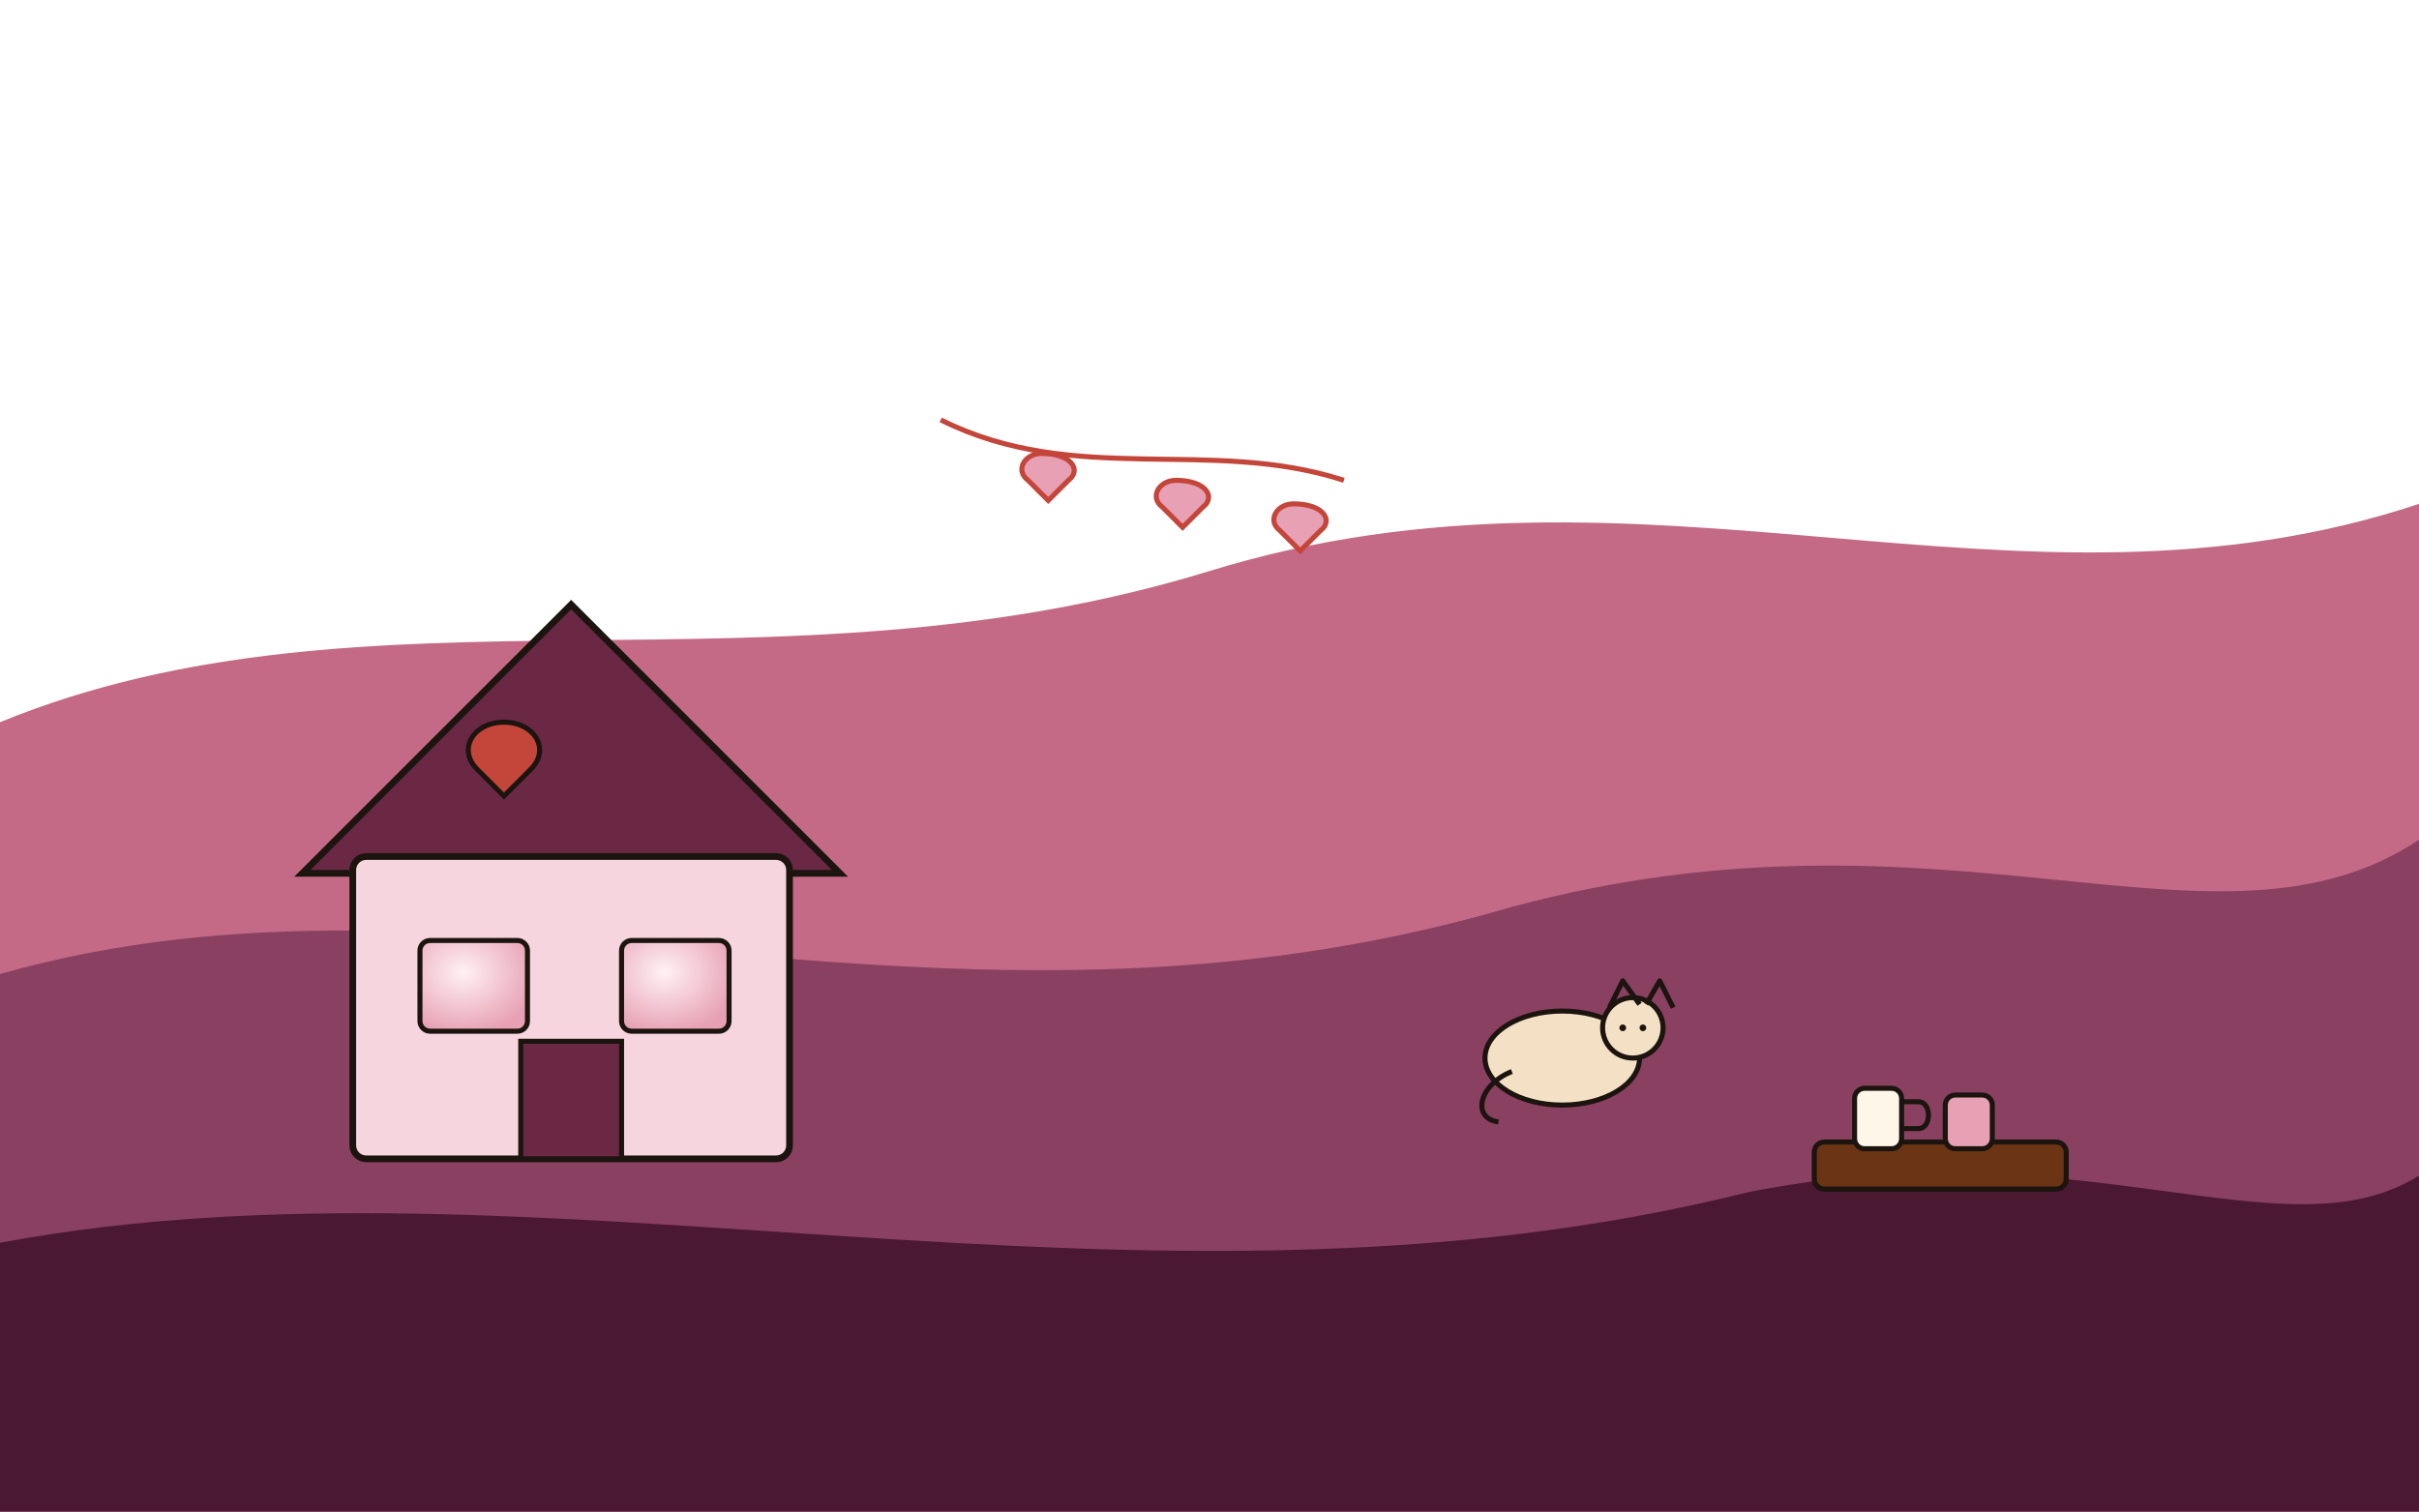
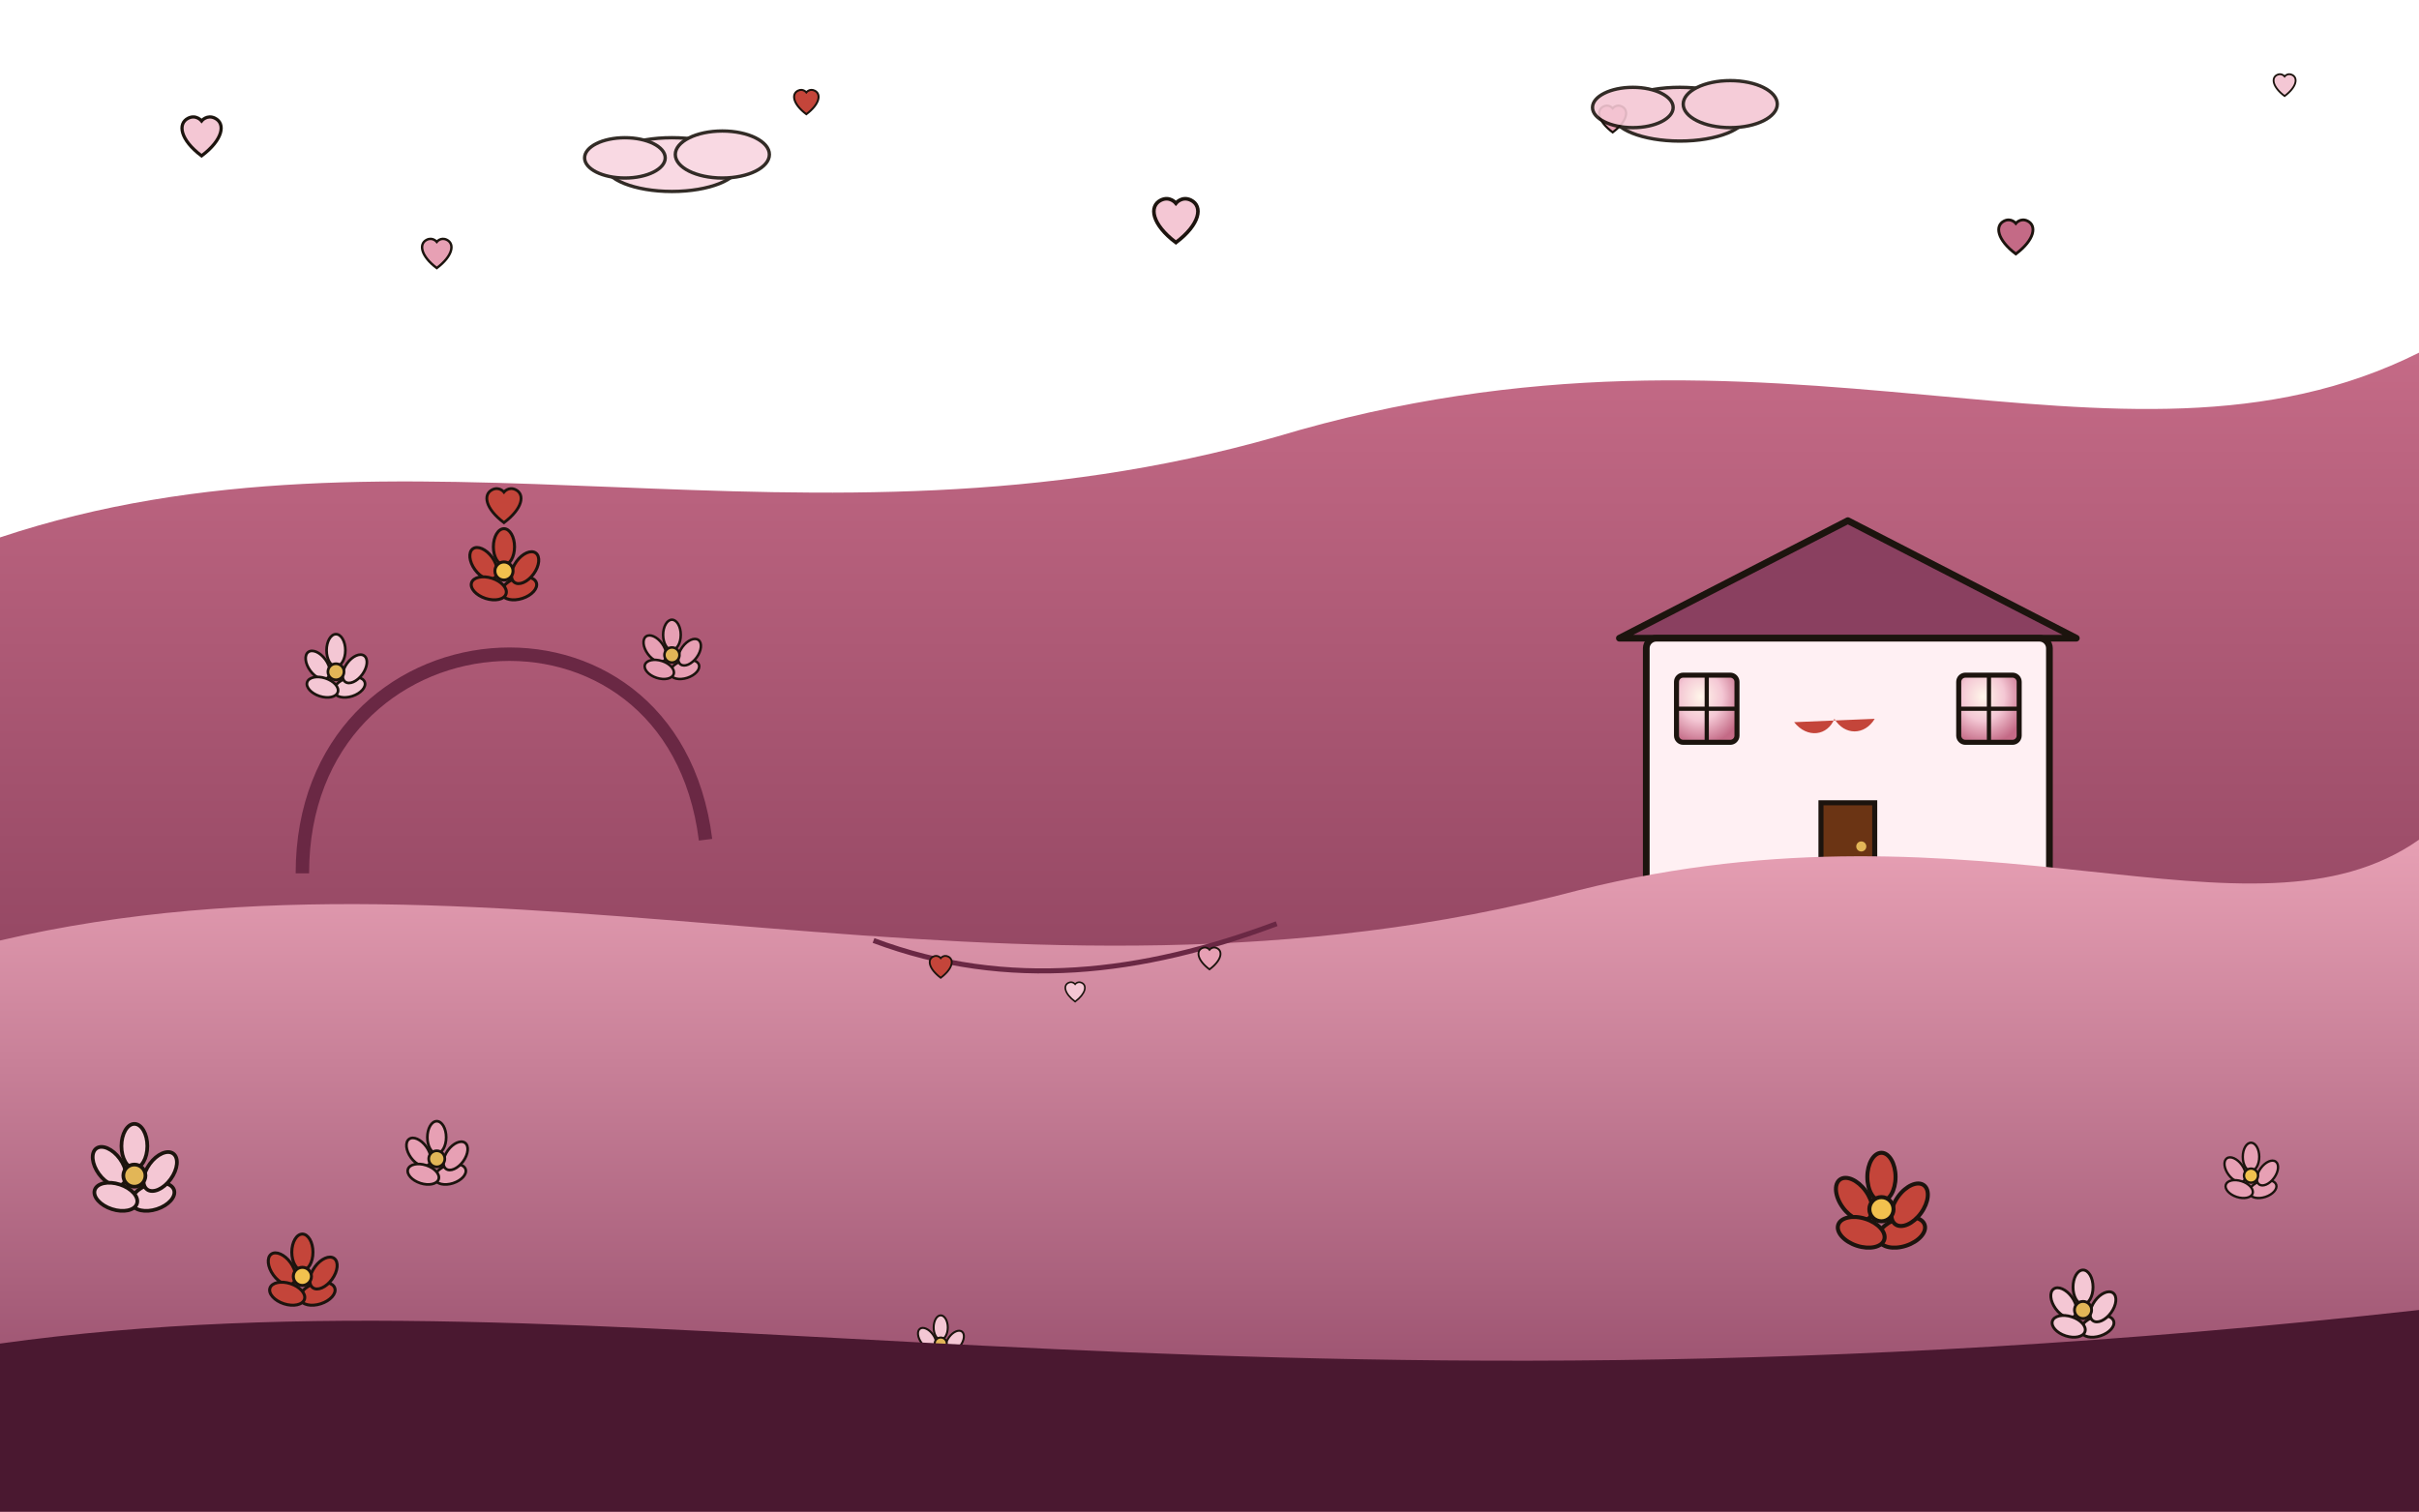
<svg xmlns="http://www.w3.org/2000/svg" viewBox="0 0 1440 900" fill="none" id="scene-site">
  <defs>
-     <radialGradient id="vv-win" cx="40%" cy="35%" r="70%">
-       <stop offset="0" stop-color="#FFF1F4" />
-       <stop offset="1" stop-color="#E7A0B4" />
+     <linearGradient id="back" x1="0" y1="0" x2="0" y2="1">
+       <stop offset="0" stop-color="#C46A86" />
+       <stop offset="1" stop-color="#6A2844" />
+     </linearGradient>
+     <linearGradient id="mid" x1="0" y1="0" x2="0" y2="1">
+       <stop offset="0" stop-color="#E7A0B4" />
+       <stop offset="1" stop-color="#8A4060" />
+     </linearGradient>
+     <radialGradient id="glow" cx="40%" cy="32%" r="72%">
+       <stop offset="0" stop-color="#FFF6EA" />
+       <stop offset="0.5" stop-color="#F4C7D4" />
+       <stop offset="1" stop-color="#C46A86" />
    </radialGradient>
  </defs>
-   <path d="M0 430C220 340 460 420 720 340C980 260 1200 380 1440 300V900H0Z" fill="#C46A86" />
-   <path d="M0 580C280 500 560 640 900 540C1160 470 1320 580 1440 500V900H0Z" fill="#8A4060" />
-   <path d="M0 740C320 680 680 800 1040 710C1240 670 1360 750 1440 700V900H0Z" fill="#4A1830" />
-   <g id="heart-cottage">
-     <path d="M180 520L340 360L500 520Z" fill="#6A2844" stroke="#1C140E" stroke-width="4" />
-     <rect x="210" y="510" width="260" height="180" rx="8" fill="#F6D5DE" stroke="#1C140E" stroke-width="4" />
-     <path d="M300 430c-18 0-28 16-16 28 8 8 16 16 16 16s8-8 16-16c12-12 2-28-16-28z" fill="#C4453A" stroke="#1C140E" stroke-width="3" />
-     <rect x="250" y="560" width="64" height="54" rx="6" fill="url(#vv-win)" stroke="#1C140E" stroke-width="3" />
-     <rect x="370" y="560" width="64" height="54" rx="6" fill="url(#vv-win)" stroke="#1C140E" stroke-width="3" />
-     <path d="M310 620h60v70h-60z" fill="#6A2844" stroke="#1C140E" stroke-width="3" />
+   <g transform="translate(120 80) scale(0.8)">
+     <path fill="#F4C7D4" stroke="#1C140E" stroke-width="2.4" d="M0 16C-16 4-18-8-10-12c6-3 10 2 10 2s4-5 10-2c8 4 6 16-10 28z" />
  </g>
-   <g id="heart-garland" stroke="#C4453A" stroke-width="3" fill="#E7A0B4">
-     <path d="M560 250c80 40 160 10 240 36" fill="none" />
-     <path d="M620 270c-10 0-16 10-8 16 6 6 12 12 12 12s6-6 12-12c8-6 2-16-16-16z" />
-     <path d="M700 286c-10 0-16 10-8 16 6 6 12 12 12 12s6-6 12-12c8-6 2-16-16-16z" />
-     <path d="M770 300c-10 0-16 10-8 16 6 6 12 12 12 12s6-6 12-12c8-6 2-16-16-16z" />
+   <g transform="translate(260 150) scale(0.6)">
+     <path fill="#E7A0B4" stroke="#1C140E" stroke-width="2.4" d="M0 16C-16 4-18-8-10-12c6-3 10 2 10 2s4-5 10-2c8 4 6 16-10 28z" />
  </g>
-   <g id="porch-cat" transform="translate(860 560)">
-     <ellipse cx="70" cy="70" rx="46" ry="28" fill="#F4E0C4" stroke="#1C140E" stroke-width="3" />
-     <circle cx="112" cy="52" r="18" fill="#F4E0C4" stroke="#1C140E" stroke-width="3" />
-     <path d="M98 40l8-16 10 14M120 38l8-14 8 16" stroke="#1C140E" stroke-width="3" stroke-linejoin="round" />
-     <circle cx="106" cy="52" r="2" fill="#1C140E" />
-     <circle cx="118" cy="52" r="2" fill="#1C140E" />
-     <path d="M40 78c-20 8-24 28-8 30" stroke="#1C140E" stroke-width="3" fill="none" />
+   <g transform="translate(480 60) scale(0.5)">
+     <path fill="#C4453A" stroke="#1C140E" stroke-width="2.4" d="M0 16C-16 4-18-8-10-12c6-3 10 2 10 2s4-5 10-2c8 4 6 16-10 28z" />
  </g>
-   <g id="stump-mugs" transform="translate(1080 640)">
-     <rect x="0" y="40" width="150" height="28" rx="6" fill="#6B3414" stroke="#1C140E" stroke-width="3" />
-     <rect x="24" y="8" width="28" height="36" rx="6" fill="#FFF6EA" stroke="#1C140E" stroke-width="3" />
-     <path d="M52 16h10c8 0 8 16 0 16H52" stroke="#1C140E" stroke-width="3" fill="none" />
-     <rect x="78" y="12" width="28" height="32" rx="6" fill="#E7A0B4" stroke="#1C140E" stroke-width="3" />
+   <g transform="translate(700 130) scale(0.9)">
+     <path fill="#F4C7D4" stroke="#1C140E" stroke-width="2.4" d="M0 16C-16 4-18-8-10-12c6-3 10 2 10 2s4-5 10-2c8 4 6 16-10 28z" />
  </g>
+   <g transform="translate(960 70) scale(0.55)">
+     <path fill="#E7A0B4" stroke="#1C140E" stroke-width="2.4" d="M0 16C-16 4-18-8-10-12c6-3 10 2 10 2s4-5 10-2c8 4 6 16-10 28z" />
+   </g>
+   <g transform="translate(1200 140) scale(0.7)">
+     <path fill="#C46A86" stroke="#1C140E" stroke-width="2.4" d="M0 16C-16 4-18-8-10-12c6-3 10 2 10 2s4-5 10-2c8 4 6 16-10 28z" />
+   </g>
+   <g transform="translate(1360 50) scale(0.45)">
+     <path fill="#F4C7D4" stroke="#1C140E" stroke-width="2.4" d="M0 16C-16 4-18-8-10-12c6-3 10 2 10 2s4-5 10-2c8 4 6 16-10 28z" />
+   </g>
+   <g transform="translate(400 90)" fill="#F8D5E0" stroke="#1C140E" stroke-width="2" opacity="0.9">
+     <ellipse cx="0" cy="8" rx="40" ry="16" />
+     <ellipse cx="30" cy="2" rx="28" ry="14" />
+     <ellipse cx="-28" cy="4" rx="24" ry="12" />
+   </g>
+   <g transform="translate(1000 60)" fill="#F4C7D4" stroke="#1C140E" stroke-width="2" opacity="0.9">
+     <ellipse cx="0" cy="8" rx="40" ry="16" />
+     <ellipse cx="30" cy="2" rx="28" ry="14" />
+     <ellipse cx="-28" cy="4" rx="24" ry="12" />
+   </g>
+   <path d="M0 320C240 240 480 340 760 260C1060 170 1260 300 1440 210V900H0Z" fill="url(#back)" />
+   <g id="arch">
+     <path d="M180 520c0-160 220-180 240-20" stroke="#6A2844" stroke-width="8" fill="none" />
+     <g id="flowers" transform="translate(200 400) scale(0.8)">
+       <ellipse cx="0" cy="-16" rx="7" ry="12" fill="#F4C7D4" stroke="#1C140E" stroke-width="2" />
+       <ellipse cx="14" cy="-6" rx="7" ry="12" fill="#F4C7D4" stroke="#1C140E" stroke-width="2" transform="rotate(72)" />
+       <ellipse cx="8" cy="12" rx="7" ry="12" fill="#F4C7D4" stroke="#1C140E" stroke-width="2" transform="rotate(144)" />
+       <ellipse cx="-10" cy="10" rx="7" ry="12" fill="#F4C7D4" stroke="#1C140E" stroke-width="2" transform="rotate(216)" />
+       <ellipse cx="-14" cy="-6" rx="7" ry="12" fill="#F4C7D4" stroke="#1C140E" stroke-width="2" transform="rotate(288)" />
+       <circle r="6" fill="#E2B657" stroke="#1C140E" stroke-width="2" />
+     </g>
+     <g id="flowers" transform="translate(300 340) scale(0.9)">
+       <ellipse cx="0" cy="-16" rx="7" ry="12" fill="#C4453A" stroke="#1C140E" stroke-width="2" />
+       <ellipse cx="14" cy="-6" rx="7" ry="12" fill="#C4453A" stroke="#1C140E" stroke-width="2" transform="rotate(72)" />
+       <ellipse cx="8" cy="12" rx="7" ry="12" fill="#C4453A" stroke="#1C140E" stroke-width="2" transform="rotate(144)" />
+       <ellipse cx="-10" cy="10" rx="7" ry="12" fill="#C4453A" stroke="#1C140E" stroke-width="2" transform="rotate(216)" />
+       <ellipse cx="-14" cy="-6" rx="7" ry="12" fill="#C4453A" stroke="#1C140E" stroke-width="2" transform="rotate(288)" />
+       <circle r="6" fill="#F2C14E" stroke="#1C140E" stroke-width="2" />
+     </g>
+     <g id="flowers" transform="translate(400 390) scale(0.75)">
+       <ellipse cx="0" cy="-16" rx="7" ry="12" fill="#E7A0B4" stroke="#1C140E" stroke-width="2" />
+       <ellipse cx="14" cy="-6" rx="7" ry="12" fill="#E7A0B4" stroke="#1C140E" stroke-width="2" transform="rotate(72)" />
+       <ellipse cx="8" cy="12" rx="7" ry="12" fill="#E7A0B4" stroke="#1C140E" stroke-width="2" transform="rotate(144)" />
+       <ellipse cx="-10" cy="10" rx="7" ry="12" fill="#E7A0B4" stroke="#1C140E" stroke-width="2" transform="rotate(216)" />
+       <ellipse cx="-14" cy="-6" rx="7" ry="12" fill="#E7A0B4" stroke="#1C140E" stroke-width="2" transform="rotate(288)" />
+       <circle r="6" fill="#E2B657" stroke="#1C140E" stroke-width="2" />
+     </g>
+     <g transform="translate(300 300) scale(0.7)">
+       <path fill="#C4453A" stroke="#1C140E" stroke-width="2.4" d="M0 16C-16 4-18-8-10-12c6-3 10 2 10 2s4-5 10-2c8 4 6 16-10 28z" />
+     </g>
+   </g>
+   <g id="cottage">
+     <path d="M964 380L1100 310L1236 380Z" fill="#8A4060" stroke="#1C140E" stroke-width="4" stroke-linejoin="round" />
+     <rect x="980" y="380" width="240" height="150" rx="6" fill="#FFF0F3" stroke="#1C140E" stroke-width="4" />
+     <rect x="998" y="402" width="36" height="40" rx="4" fill="url(#glow)" stroke="#1C140E" stroke-width="3" />
+     <path d="M1016 402v40M998 422h36" stroke="#1C140E" stroke-width="2.5" />
+     <rect x="1166" y="402" width="36" height="40" rx="4" fill="url(#glow)" stroke="#1C140E" stroke-width="3" />
+     <path d="M1184 402v40M1166 422h36" stroke="#1C140E" stroke-width="2.5" />
+     <path d="M1084 478h32v52h-32z" fill="#6B3414" stroke="#1C140E" stroke-width="3" />
+     <circle cx="1108" cy="504" r="3" fill="#E2B657" />
+   </g>
+   <path d="M1068 430c8 10 20 8 24-2 6 10 18 10 24 0" fill="#C4453A" />
+   <path d="M0 560C300 490 600 620 940 530C1180 470 1340 570 1440 500V900H0Z" fill="url(#mid)" />
+   <g id="flowers">
+     <g id="flowers" transform="translate(80 700) scale(1.1)">
+       <ellipse cx="0" cy="-16" rx="7" ry="12" fill="#F4C7D4" stroke="#1C140E" stroke-width="2" />
+       <ellipse cx="14" cy="-6" rx="7" ry="12" fill="#F4C7D4" stroke="#1C140E" stroke-width="2" transform="rotate(72)" />
+       <ellipse cx="8" cy="12" rx="7" ry="12" fill="#F4C7D4" stroke="#1C140E" stroke-width="2" transform="rotate(144)" />
+       <ellipse cx="-10" cy="10" rx="7" ry="12" fill="#F4C7D4" stroke="#1C140E" stroke-width="2" transform="rotate(216)" />
+       <ellipse cx="-14" cy="-6" rx="7" ry="12" fill="#F4C7D4" stroke="#1C140E" stroke-width="2" transform="rotate(288)" />
+       <circle r="6" fill="#E2B657" stroke="#1C140E" stroke-width="2" />
+     </g>
+     <g id="flowers" transform="translate(180 760) scale(0.9)">
+       <ellipse cx="0" cy="-16" rx="7" ry="12" fill="#C4453A" stroke="#1C140E" stroke-width="2" />
+       <ellipse cx="14" cy="-6" rx="7" ry="12" fill="#C4453A" stroke="#1C140E" stroke-width="2" transform="rotate(72)" />
+       <ellipse cx="8" cy="12" rx="7" ry="12" fill="#C4453A" stroke="#1C140E" stroke-width="2" transform="rotate(144)" />
+       <ellipse cx="-10" cy="10" rx="7" ry="12" fill="#C4453A" stroke="#1C140E" stroke-width="2" transform="rotate(216)" />
+       <ellipse cx="-14" cy="-6" rx="7" ry="12" fill="#C4453A" stroke="#1C140E" stroke-width="2" transform="rotate(288)" />
+       <circle r="6" fill="#F2C14E" stroke="#1C140E" stroke-width="2" />
+     </g>
+     <g id="flowers" transform="translate(260 690) scale(0.8)">
+       <ellipse cx="0" cy="-16" rx="7" ry="12" fill="#E7A0B4" stroke="#1C140E" stroke-width="2" />
+       <ellipse cx="14" cy="-6" rx="7" ry="12" fill="#E7A0B4" stroke="#1C140E" stroke-width="2" transform="rotate(72)" />
+       <ellipse cx="8" cy="12" rx="7" ry="12" fill="#E7A0B4" stroke="#1C140E" stroke-width="2" transform="rotate(144)" />
+       <ellipse cx="-10" cy="10" rx="7" ry="12" fill="#E7A0B4" stroke="#1C140E" stroke-width="2" transform="rotate(216)" />
+       <ellipse cx="-14" cy="-6" rx="7" ry="12" fill="#E7A0B4" stroke="#1C140E" stroke-width="2" transform="rotate(288)" />
+       <circle r="6" fill="#E2B657" stroke="#1C140E" stroke-width="2" />
+     </g>
+     <g id="flowers" transform="translate(1120 720) scale(1.2)">
+       <ellipse cx="0" cy="-16" rx="7" ry="12" fill="#C4453A" stroke="#1C140E" stroke-width="2" />
+       <ellipse cx="14" cy="-6" rx="7" ry="12" fill="#C4453A" stroke="#1C140E" stroke-width="2" transform="rotate(72)" />
+       <ellipse cx="8" cy="12" rx="7" ry="12" fill="#C4453A" stroke="#1C140E" stroke-width="2" transform="rotate(144)" />
+       <ellipse cx="-10" cy="10" rx="7" ry="12" fill="#C4453A" stroke="#1C140E" stroke-width="2" transform="rotate(216)" />
+       <ellipse cx="-14" cy="-6" rx="7" ry="12" fill="#C4453A" stroke="#1C140E" stroke-width="2" transform="rotate(288)" />
+       <circle r="6" fill="#F2C14E" stroke="#1C140E" stroke-width="2" />
+     </g>
+     <g id="flowers" transform="translate(1240 780) scale(0.85)">
+       <ellipse cx="0" cy="-16" rx="7" ry="12" fill="#F4C7D4" stroke="#1C140E" stroke-width="2" />
+       <ellipse cx="14" cy="-6" rx="7" ry="12" fill="#F4C7D4" stroke="#1C140E" stroke-width="2" transform="rotate(72)" />
+       <ellipse cx="8" cy="12" rx="7" ry="12" fill="#F4C7D4" stroke="#1C140E" stroke-width="2" transform="rotate(144)" />
+       <ellipse cx="-10" cy="10" rx="7" ry="12" fill="#F4C7D4" stroke="#1C140E" stroke-width="2" transform="rotate(216)" />
+       <ellipse cx="-14" cy="-6" rx="7" ry="12" fill="#F4C7D4" stroke="#1C140E" stroke-width="2" transform="rotate(288)" />
+       <circle r="6" fill="#E2B657" stroke="#1C140E" stroke-width="2" />
+     </g>
+     <g id="flowers" transform="translate(1340 700) scale(0.7)">
+       <ellipse cx="0" cy="-16" rx="7" ry="12" fill="#E7A0B4" stroke="#1C140E" stroke-width="2" />
+       <ellipse cx="14" cy="-6" rx="7" ry="12" fill="#E7A0B4" stroke="#1C140E" stroke-width="2" transform="rotate(72)" />
+       <ellipse cx="8" cy="12" rx="7" ry="12" fill="#E7A0B4" stroke="#1C140E" stroke-width="2" transform="rotate(144)" />
+       <ellipse cx="-10" cy="10" rx="7" ry="12" fill="#E7A0B4" stroke="#1C140E" stroke-width="2" transform="rotate(216)" />
+       <ellipse cx="-14" cy="-6" rx="7" ry="12" fill="#E7A0B4" stroke="#1C140E" stroke-width="2" transform="rotate(288)" />
+       <circle r="6" fill="#F2C14E" stroke="#1C140E" stroke-width="2" />
+     </g>
+     <g id="flowers" transform="translate(560 800) scale(0.6)">
+       <ellipse cx="0" cy="-16" rx="7" ry="12" fill="#F4C7D4" stroke="#1C140E" stroke-width="2" />
+       <ellipse cx="14" cy="-6" rx="7" ry="12" fill="#F4C7D4" stroke="#1C140E" stroke-width="2" transform="rotate(72)" />
+       <ellipse cx="8" cy="12" rx="7" ry="12" fill="#F4C7D4" stroke="#1C140E" stroke-width="2" transform="rotate(144)" />
+       <ellipse cx="-10" cy="10" rx="7" ry="12" fill="#F4C7D4" stroke="#1C140E" stroke-width="2" transform="rotate(216)" />
+       <ellipse cx="-14" cy="-6" rx="7" ry="12" fill="#F4C7D4" stroke="#1C140E" stroke-width="2" transform="rotate(288)" />
+       <circle r="6" fill="#E2B657" stroke="#1C140E" stroke-width="2" />
+     </g>
+     <g id="flowers" transform="translate(680 830) scale(0.75)">
+       <ellipse cx="0" cy="-16" rx="7" ry="12" fill="#C4453A" stroke="#1C140E" stroke-width="2" />
+       <ellipse cx="14" cy="-6" rx="7" ry="12" fill="#C4453A" stroke="#1C140E" stroke-width="2" transform="rotate(72)" />
+       <ellipse cx="8" cy="12" rx="7" ry="12" fill="#C4453A" stroke="#1C140E" stroke-width="2" transform="rotate(144)" />
+       <ellipse cx="-10" cy="10" rx="7" ry="12" fill="#C4453A" stroke="#1C140E" stroke-width="2" transform="rotate(216)" />
+       <ellipse cx="-14" cy="-6" rx="7" ry="12" fill="#C4453A" stroke="#1C140E" stroke-width="2" transform="rotate(288)" />
+       <circle r="6" fill="#F2C14E" stroke="#1C140E" stroke-width="2" />
+     </g>
+   </g>
+   <g id="garland">
+     <path d="M520 560c80 30 160 20 240-10" stroke="#6A2844" stroke-width="3" />
+     <g transform="translate(560 575) scale(0.45)">
+       <path fill="#C4453A" stroke="#1C140E" stroke-width="2.4" d="M0 16C-16 4-18-8-10-12c6-3 10 2 10 2s4-5 10-2c8 4 6 16-10 28z" />
+     </g>
+     <g transform="translate(640 590) scale(0.4)">
+       <path fill="#F4C7D4" stroke="#1C140E" stroke-width="2.4" d="M0 16C-16 4-18-8-10-12c6-3 10 2 10 2s4-5 10-2c8 4 6 16-10 28z" />
+     </g>
+     <g transform="translate(720 570) scale(0.45)">
+       <path fill="#E7A0B4" stroke="#1C140E" stroke-width="2.4" d="M0 16C-16 4-18-8-10-12c6-3 10 2 10 2s4-5 10-2c8 4 6 16-10 28z" />
+     </g>
+   </g>
+   <path d="M0 800C360 750 720 860 1440 780V900H0Z" fill="#4A1830" />
</svg>
